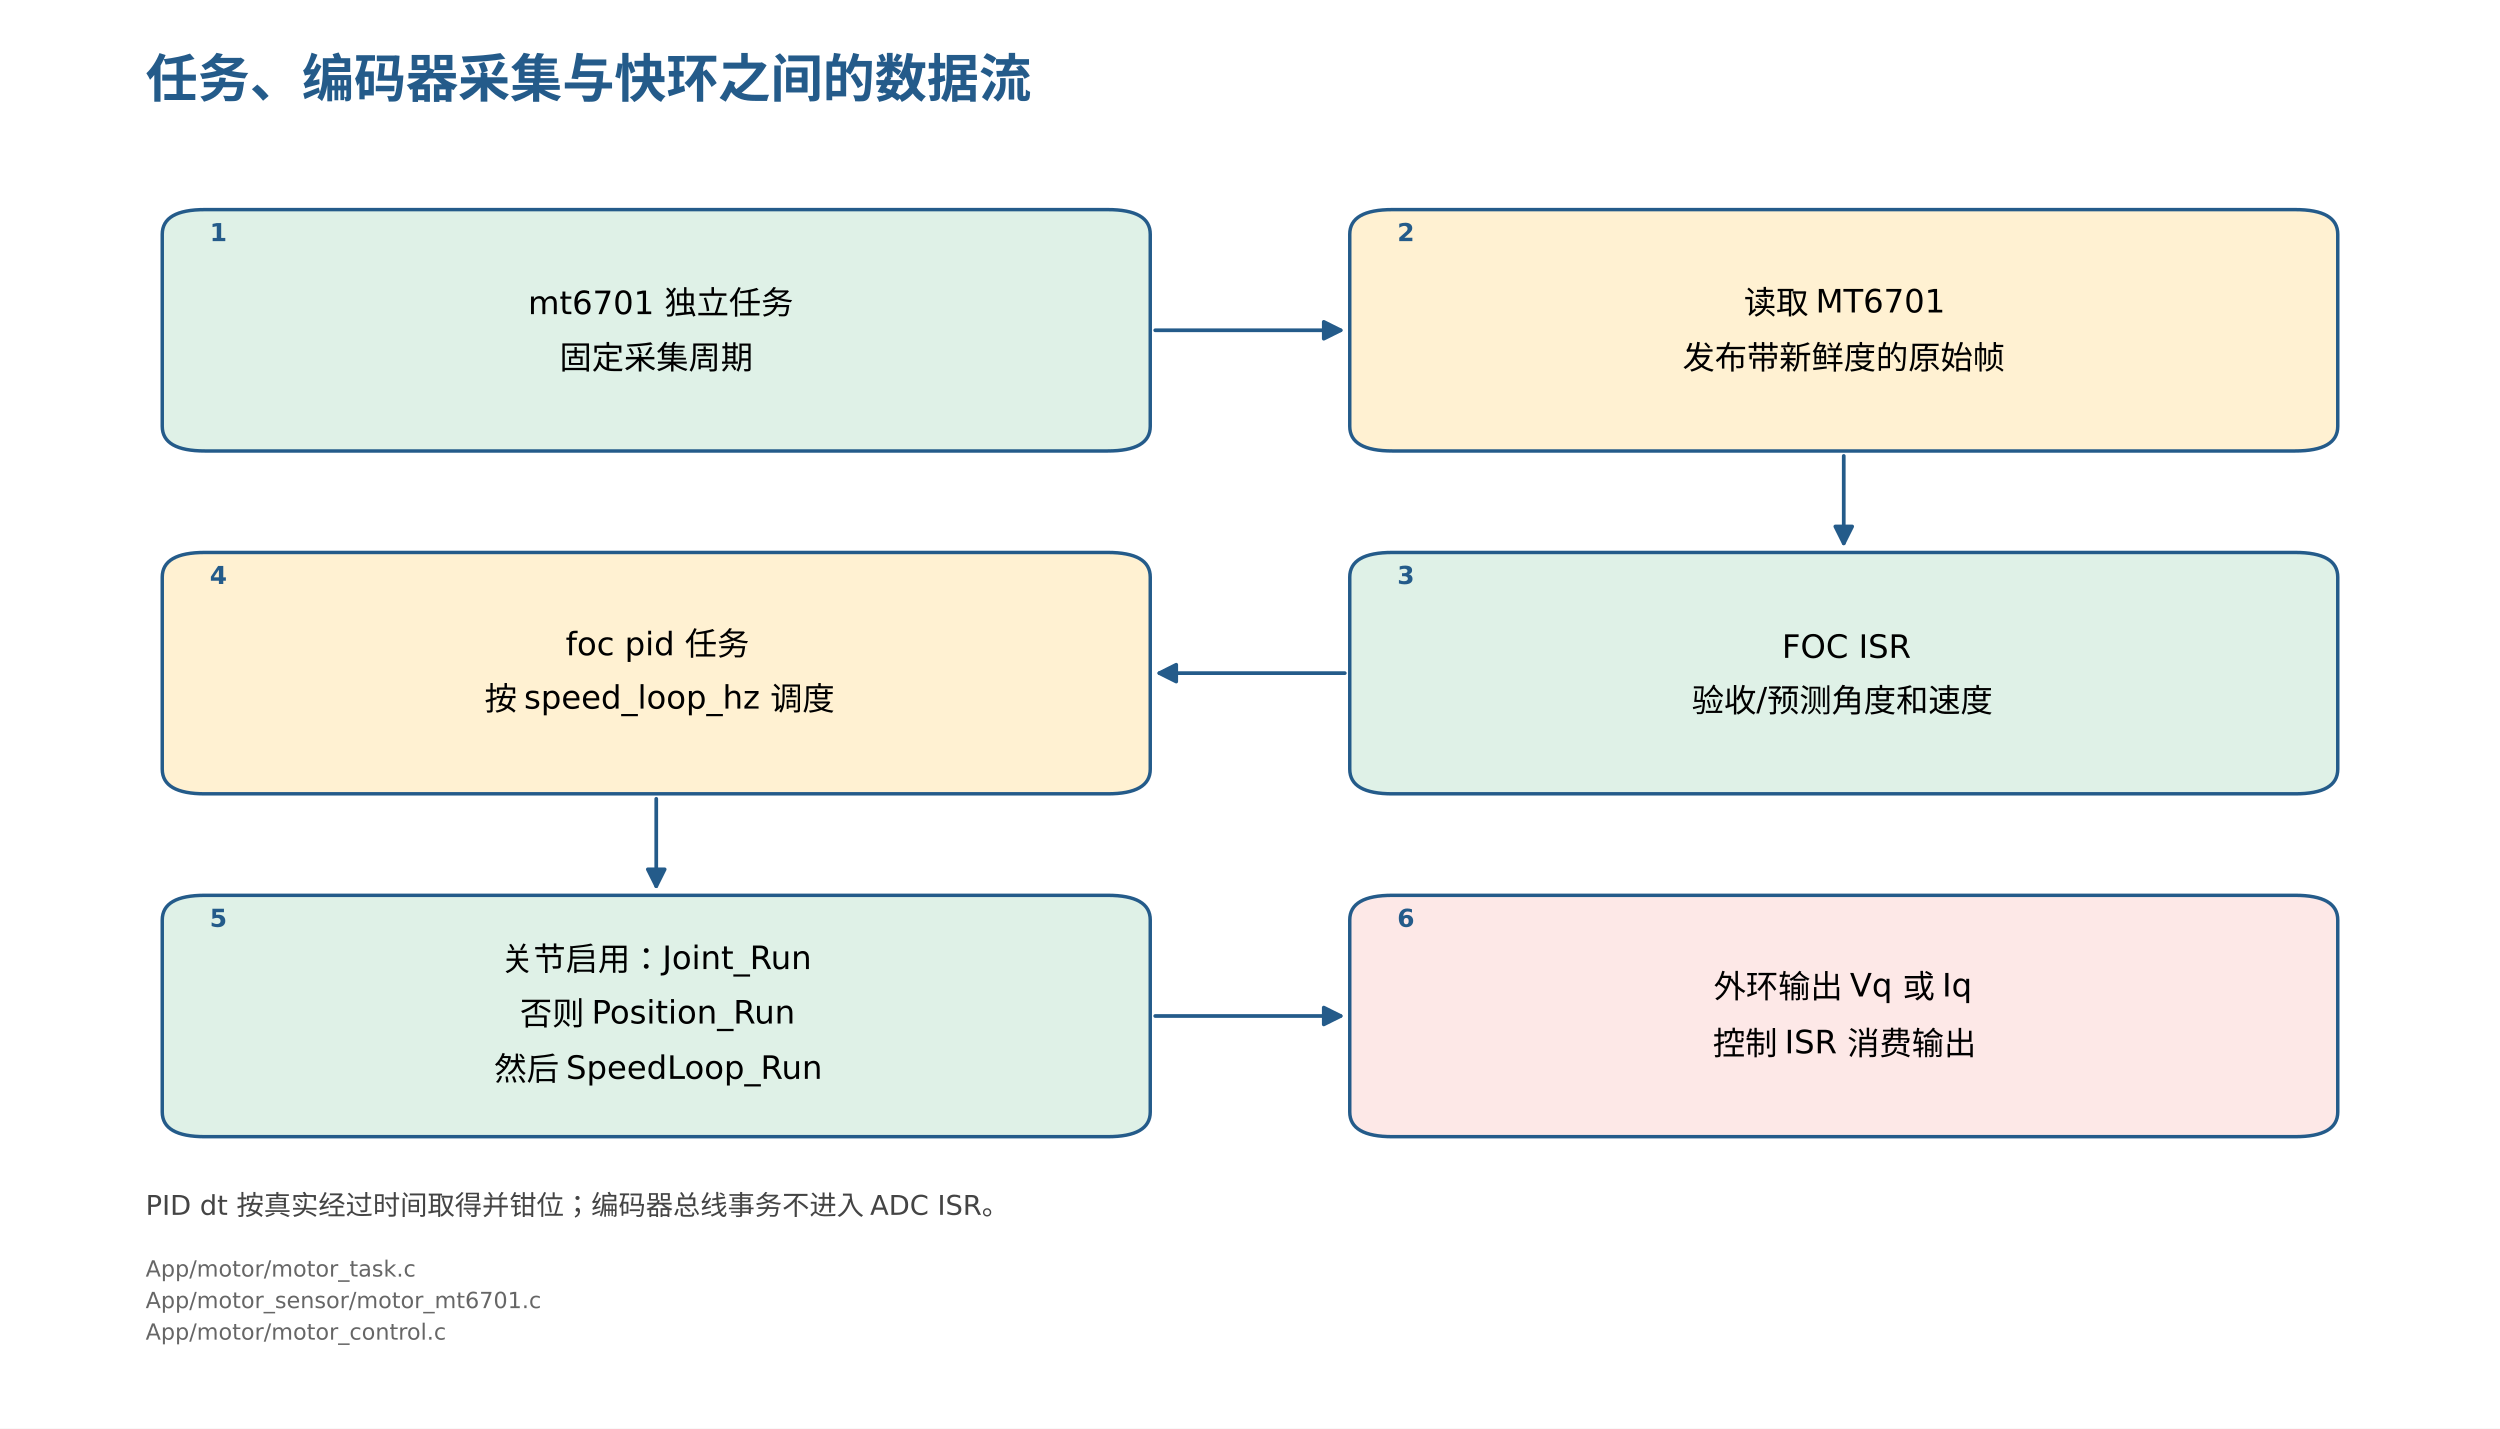
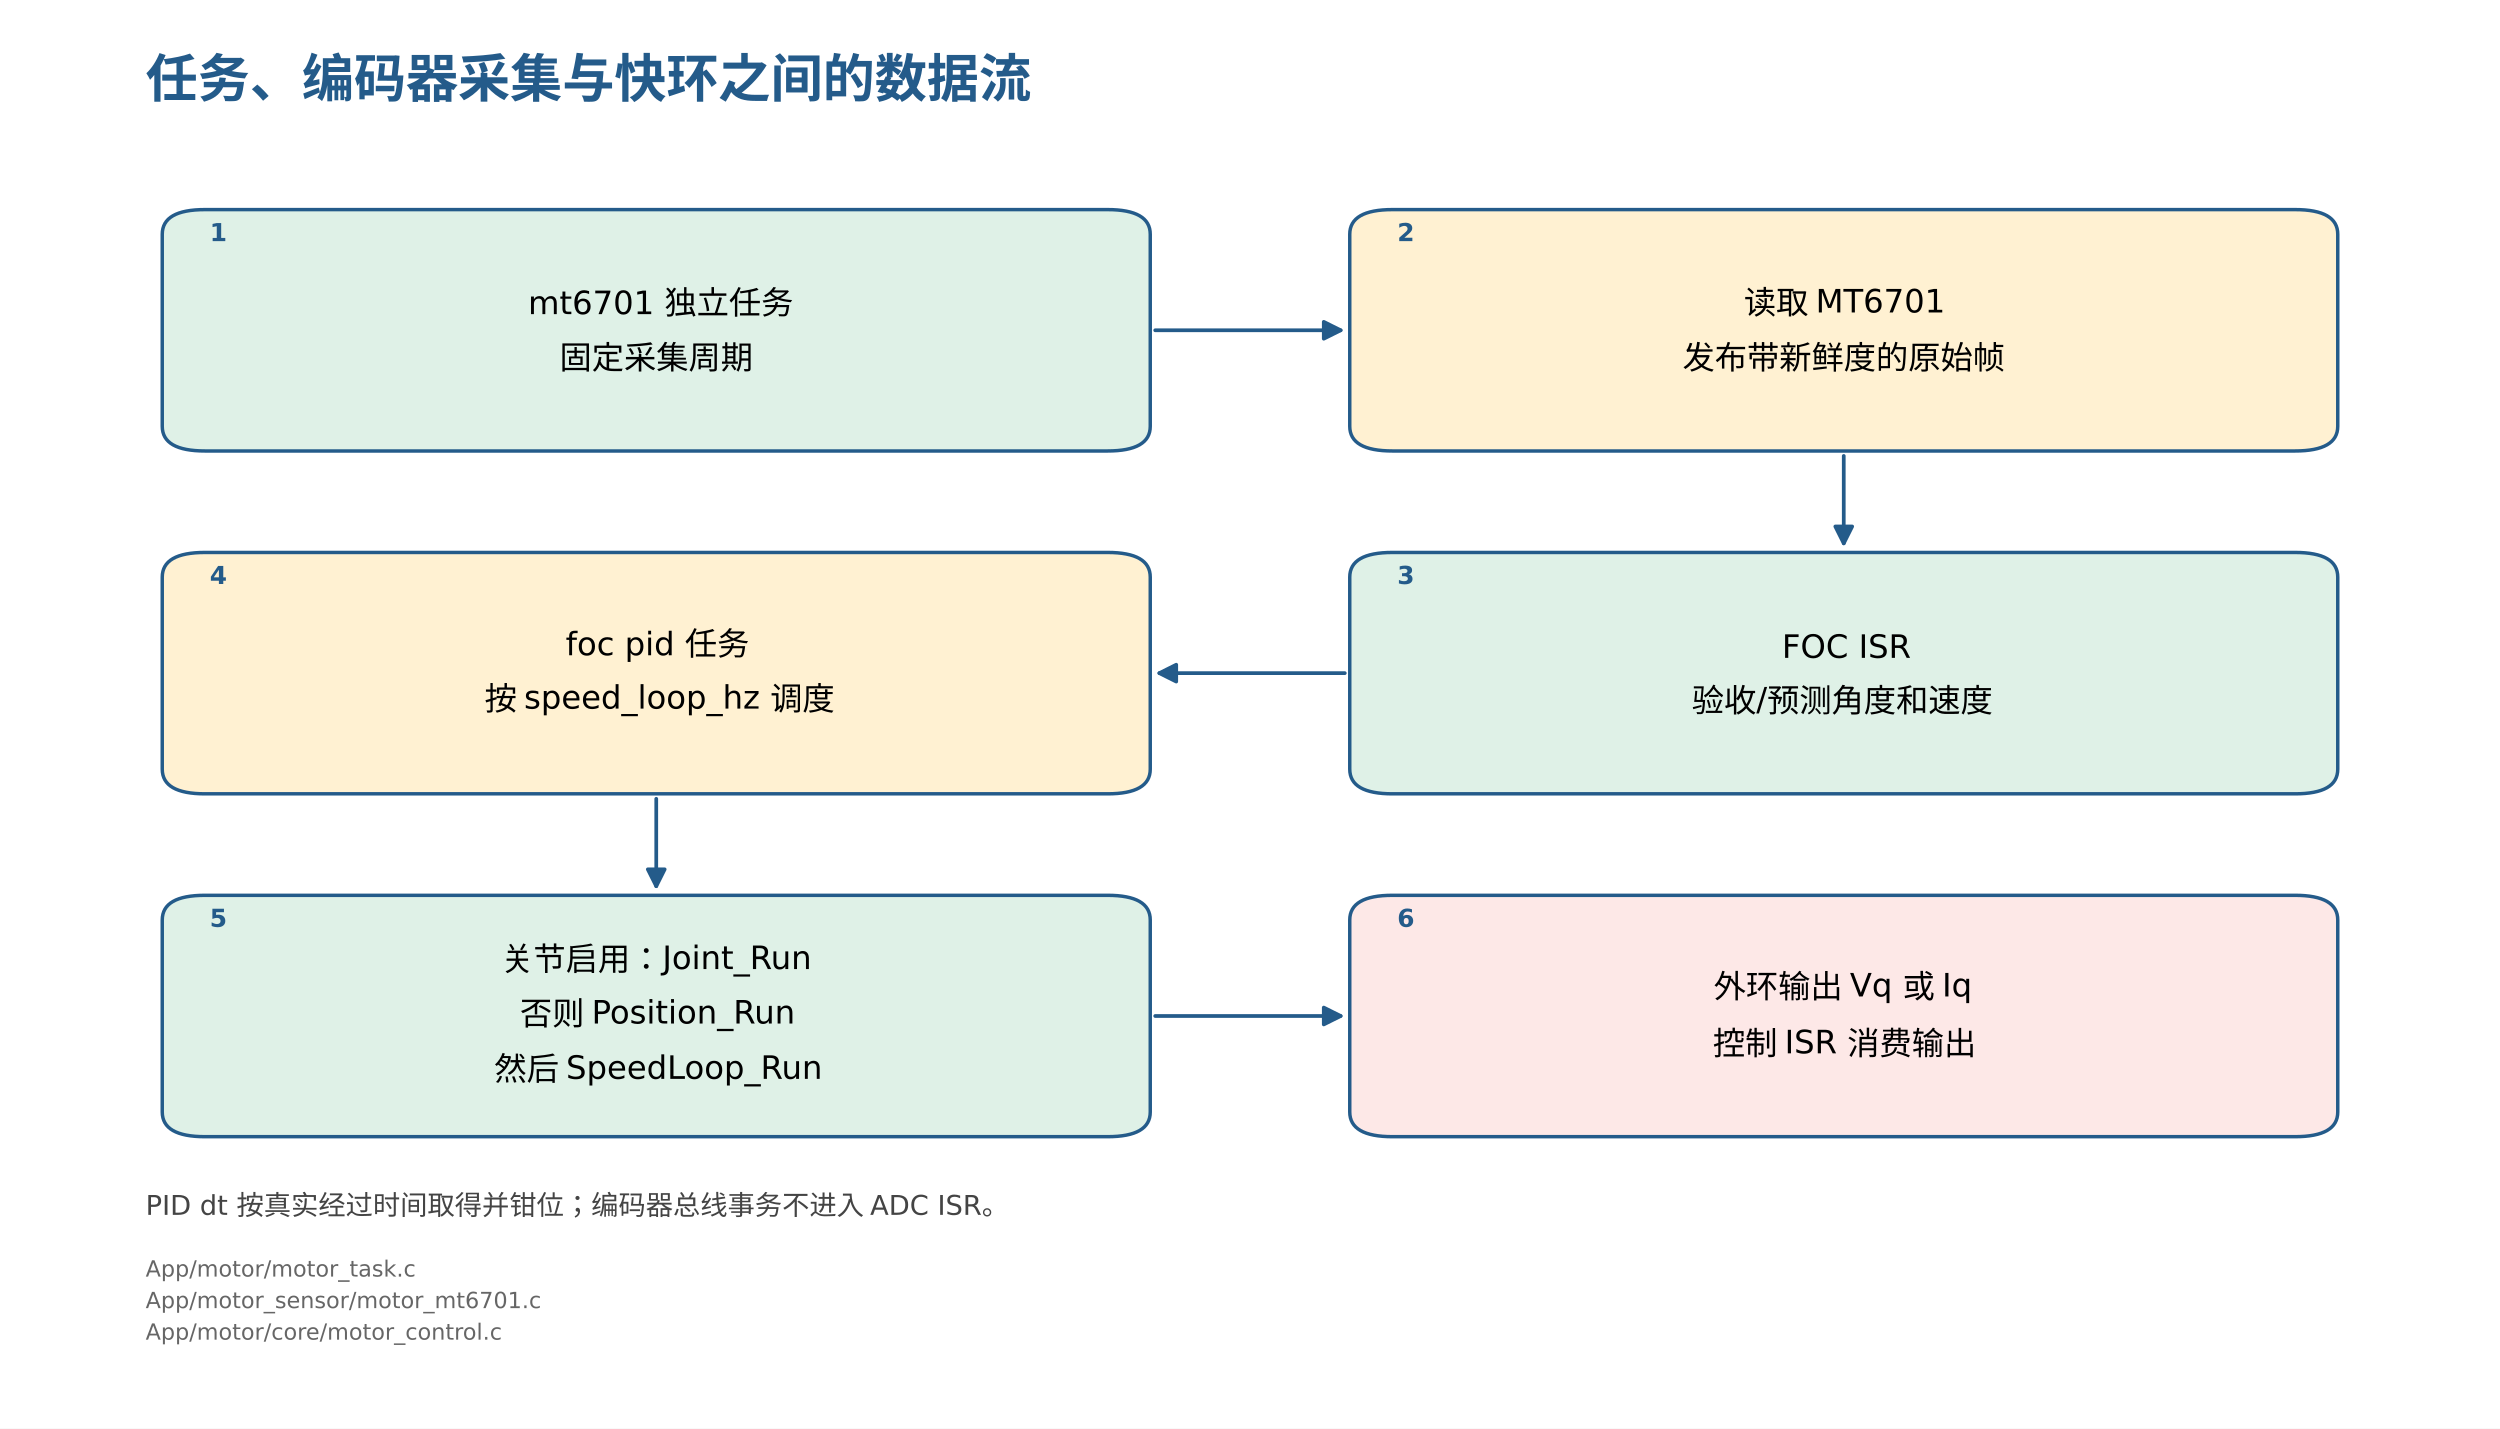
<svg xmlns="http://www.w3.org/2000/svg" width="1008pt" height="576pt" viewBox="0 0 1008 576" version="1.1">
  <defs>
    <style type="text/css">*{stroke-linejoin: round; stroke-linecap: butt}</style>
  </defs>
  <g id="figure_1">
    <g id="patch_1">
      <path d="M 0 576  L 1008 576  L 1008 0  L 0 0  z " style="fill: #ffffff" />
    </g>
    <g id="axes_1">
      <g id="patch_2">
        <path d="M 82.656 181.832  L 446.544 181.832  Q 463.781 181.832 463.781 171.878  L 463.781 94.464  Q 463.781 84.511 446.544 84.511  L 82.656 84.511  Q 65.419 84.511 65.419 94.464  L 65.419 171.878  Q 65.419 181.832 82.656 181.832  z " clip-path="url(#pc81fd9671d)" style="fill: #dff1e7; stroke: #245b8a; stroke-width: 1.4; stroke-linejoin: miter" />
      </g>
      <g id="patch_3">
        <path d="M 561.456 181.832  L 925.344 181.832  Q 942.581 181.832 942.581 171.878  L 942.581 94.464  Q 942.581 84.511 925.344 84.511  L 561.456 84.511  Q 544.219 84.511 544.219 94.464  L 544.219 171.878  Q 544.219 181.832 561.456 181.832  z " clip-path="url(#pc81fd9671d)" style="fill: #fff1d2; stroke: #245b8a; stroke-width: 1.4; stroke-linejoin: miter" />
      </g>
      <g id="patch_4">
        <path d="M 561.456 320.072  L 925.344 320.072  Q 942.581 320.072 942.581 310.118  L 942.581 232.704  Q 942.581 222.751 925.344 222.751  L 561.456 222.751  Q 544.219 222.751 544.219 232.704  L 544.219 310.118  Q 544.219 320.072 561.456 320.072  z " clip-path="url(#pc81fd9671d)" style="fill: #dff1e7; stroke: #245b8a; stroke-width: 1.4; stroke-linejoin: miter" />
      </g>
      <g id="patch_5">
        <path d="M 82.656 320.072  L 446.544 320.072  Q 463.781 320.072 463.781 310.118  L 463.781 232.704  Q 463.781 222.751 446.544 222.751  L 82.656 222.751  Q 65.419 222.751 65.419 232.704  L 65.419 310.118  Q 65.419 320.072 82.656 320.072  z " clip-path="url(#pc81fd9671d)" style="fill: #fff1d2; stroke: #245b8a; stroke-width: 1.4; stroke-linejoin: miter" />
      </g>
      <g id="patch_6">
        <path d="M 82.656 458.312  L 446.544 458.312  Q 463.781 458.312 463.781 448.358  L 463.781 370.944  Q 463.781 360.991 446.544 360.991  L 82.656 360.991  Q 65.419 360.991 65.419 370.944  L 65.419 448.358  Q 65.419 458.312 82.656 458.312  z " clip-path="url(#pc81fd9671d)" style="fill: #dff1e7; stroke: #245b8a; stroke-width: 1.4; stroke-linejoin: miter" />
      </g>
      <g id="patch_7">
        <path d="M 561.456 458.312  L 925.344 458.312  Q 942.581 458.312 942.581 448.358  L 942.581 370.944  Q 942.581 360.991 925.344 360.991  L 561.456 360.991  Q 544.219 360.991 544.219 370.944  L 544.219 448.358  Q 544.219 458.312 561.456 458.312  z " clip-path="url(#pc81fd9671d)" style="fill: #fde8e7; stroke: #245b8a; stroke-width: 1.4; stroke-linejoin: miter" />
      </g>
      <g id="patch_8">
        <path d="M 465.779 133.171  Q 504.001 133.171 540.546 133.171  " clip-path="url(#pc81fd9671d)" style="fill: none; stroke: #245b8a; stroke-width: 1.5; stroke-linecap: round" />
        <path d="M 533.746 129.771  L 540.546 133.171  L 533.746 136.571  z " clip-path="url(#pc81fd9671d)" style="fill: #245b8a; stroke: #245b8a; stroke-width: 1.5; stroke-linecap: round" />
      </g>
      <g id="patch_9">
        <path d="M 743.4 183.835  Q 743.4 202.293 743.4 219.074  " clip-path="url(#pc81fd9671d)" style="fill: none; stroke: #245b8a; stroke-width: 1.5; stroke-linecap: round" />
        <path d="M 746.8 212.274  L 743.4 219.074  L 740 212.274  z " clip-path="url(#pc81fd9671d)" style="fill: #245b8a; stroke: #245b8a; stroke-width: 1.5; stroke-linecap: round" />
      </g>
      <g id="patch_10">
        <path d="M 542.221 271.411  Q 503.999 271.411 467.454 271.411  " clip-path="url(#pc81fd9671d)" style="fill: none; stroke: #245b8a; stroke-width: 1.5; stroke-linecap: round" />
        <path d="M 474.254 274.811  L 467.454 271.411  L 474.254 268.011  z " clip-path="url(#pc81fd9671d)" style="fill: #245b8a; stroke: #245b8a; stroke-width: 1.5; stroke-linecap: round" />
      </g>
      <g id="patch_11">
        <path d="M 264.6 322.075  Q 264.6 340.533 264.6 357.314  " clip-path="url(#pc81fd9671d)" style="fill: none; stroke: #245b8a; stroke-width: 1.5; stroke-linecap: round" />
        <path d="M 268 350.514  L 264.6 357.314  L 261.2 350.514  z " clip-path="url(#pc81fd9671d)" style="fill: #245b8a; stroke: #245b8a; stroke-width: 1.5; stroke-linecap: round" />
      </g>
      <g id="patch_12">
        <path d="M 465.779 409.651  Q 504.001 409.651 540.546 409.651  " clip-path="url(#pc81fd9671d)" style="fill: none; stroke: #245b8a; stroke-width: 1.5; stroke-linecap: round" />
        <path d="M 533.746 406.251  L 540.546 409.651  L 533.746 413.051  z " clip-path="url(#pc81fd9671d)" style="fill: #245b8a; stroke: #245b8a; stroke-width: 1.5; stroke-linecap: round" />
      </g>
      <g id="text_1">
        <text style="font-weight: 700; font-size: 21px; font-family: 'Microsoft YaHei', 'SimHei', 'DejaVu Sans', sans-serif; text-anchor: start; fill: #245b8a" x="58.716" y="39.168" transform="rotate(-0 58.716 39.168)">任务、编码器采集与快环之间的数据流</text>
      </g>
      <g id="text_2">
        <text style="font-size: 13px; font-family: 'Microsoft YaHei', 'SimHei', 'DejaVu Sans', sans-serif" transform="translate(212.9179 126.661)">mt6701 独立任务</text>
        <text style="font-size: 13px; font-family: 'Microsoft YaHei', 'SimHei', 'DejaVu Sans', sans-serif" transform="translate(225.6 148.7773)">固定采集周期</text>
      </g>
      <g id="text_3">
        <text style="font-weight: 700; font-size: 10px; font-family: 'Microsoft YaHei', 'SimHei', 'DejaVu Sans', sans-serif; text-anchor: start; fill: #245b8a" x="84.571" y="97.229" transform="rotate(-0 84.5712 97.2288)">1</text>
      </g>
      <g id="text_4">
        <text style="font-size: 13px; font-family: 'Microsoft YaHei', 'SimHei', 'DejaVu Sans', sans-serif" transform="translate(703.1528 126.5788)">读取 MT6701</text>
        <text style="font-size: 13px; font-family: 'Microsoft YaHei', 'SimHei', 'DejaVu Sans', sans-serif" transform="translate(678.4 148.7905)">发布带新鲜度的原始帧</text>
      </g>
      <g id="text_5">
        <text style="font-weight: 700; font-size: 10px; font-family: 'Microsoft YaHei', 'SimHei', 'DejaVu Sans', sans-serif; text-anchor: start; fill: #245b8a" x="563.371" y="97.229" transform="rotate(-0 563.3712 97.2288)">2</text>
      </g>
      <g id="text_6">
        <text style="font-size: 13px; font-family: 'Microsoft YaHei', 'SimHei', 'DejaVu Sans', sans-serif" transform="translate(718.4725 265.2474)">FOC ISR</text>
        <text style="font-size: 13px; font-family: 'Microsoft YaHei', 'SimHei', 'DejaVu Sans', sans-serif" transform="translate(682.1233 287.0559)">验收/预测角度和速度</text>
      </g>
      <g id="text_7">
        <text style="font-weight: 700; font-size: 10px; font-family: 'Microsoft YaHei', 'SimHei', 'DejaVu Sans', sans-serif; text-anchor: start; fill: #245b8a" x="563.371" y="235.469" transform="rotate(-0 563.3712 235.4688)">3</text>
      </g>
      <g id="text_8">
        <text style="font-size: 13px; font-family: 'Microsoft YaHei', 'SimHei', 'DejaVu Sans', sans-serif" transform="translate(228.068 264.1901)">foc pid 任务</text>
        <text style="font-size: 13px; font-family: 'Microsoft YaHei', 'SimHei', 'DejaVu Sans', sans-serif" transform="translate(195.3852 286.3074)">按 speed_loop_hz 调度</text>
      </g>
      <g id="text_9">
        <text style="font-weight: 700; font-size: 10px; font-family: 'Microsoft YaHei', 'SimHei', 'DejaVu Sans', sans-serif; text-anchor: start; fill: #245b8a" x="84.571" y="235.469" transform="rotate(-0 84.5712 235.4688)">4</text>
      </g>
      <g id="text_10">
        <text style="font-size: 13px; font-family: 'Microsoft YaHei', 'SimHei', 'DejaVu Sans', sans-serif" transform="translate(202.069 391.306)">关节启用：Joint_Run</text>
        <text style="font-size: 13px; font-family: 'Microsoft YaHei', 'SimHei', 'DejaVu Sans', sans-serif" transform="translate(209.6303 413.276)">否则 Position_Run</text>
        <text style="font-size: 13px; font-family: 'Microsoft YaHei', 'SimHei', 'DejaVu Sans', sans-serif" transform="translate(199.3187 435.5771)">然后 SpeedLoop_Run</text>
      </g>
      <g id="text_11">
        <text style="font-weight: 700; font-size: 10px; font-family: 'Microsoft YaHei', 'SimHei', 'DejaVu Sans', sans-serif; text-anchor: start; fill: #245b8a" x="84.571" y="373.709" transform="rotate(-0 84.5712 373.7088)">5</text>
      </g>
      <g id="text_12">
        <text style="font-size: 13px; font-family: 'Microsoft YaHei', 'SimHei', 'DejaVu Sans', sans-serif" transform="translate(690.948 402.3539)">外环输出 Vq 或 Iq</text>
        <text style="font-size: 13px; font-family: 'Microsoft YaHei', 'SimHei', 'DejaVu Sans', sans-serif" transform="translate(690.6474 425.2827)">控制 ISR 消费输出</text>
      </g>
      <g id="text_13">
        <text style="font-weight: 700; font-size: 10px; font-family: 'Microsoft YaHei', 'SimHei', 'DejaVu Sans', sans-serif; text-anchor: start; fill: #245b8a" x="563.371" y="373.709" transform="rotate(-0 563.3712 373.7088)">6</text>
      </g>
      <g id="text_14">
        <text style="font-size: 11px; font-family: 'Microsoft YaHei', 'SimHei', 'DejaVu Sans', sans-serif; text-anchor: start; fill: #444444" x="58.716" y="489.83" transform="rotate(-0 58.716 489.8304)">PID dt 按真实经过时间取得并钳位；编码器总线事务不进入 ADC ISR。</text>
      </g>
      <g id="text_15">
        <text style="font-size: 9px; font-family: 'Microsoft YaHei', 'SimHei', 'DejaVu Sans', sans-serif; text-anchor: start; fill: #666666" x="58.716" y="514.714" transform="rotate(-0 58.716 514.7136)">App/motor/motor_task.c</text>
      </g>
      <g id="text_16">
        <text style="font-size: 9px; font-family: 'Microsoft YaHei', 'SimHei', 'DejaVu Sans', sans-serif; text-anchor: start; fill: #666666" x="58.716" y="527.432" transform="rotate(-0 58.716 527.4317)">App/motor_sensor/motor_mt6701.c</text>
      </g>
      <g id="text_17">
-         <text style="font-size: 9px; font-family: 'Microsoft YaHei', 'SimHei', 'DejaVu Sans', sans-serif; text-anchor: start; fill: #666666" x="58.716" y="540.15" transform="rotate(-0 58.716 540.1498)">App/motor/motor_control.c</text>
+         <text style="font-size: 9px; font-family: 'Microsoft YaHei', 'SimHei', 'DejaVu Sans', sans-serif; text-anchor: start; fill: #666666" x="58.716" y="540.15" transform="rotate(-0 58.716 540.1498)">App/motor/core/motor_control.c</text>
      </g>
    </g>
  </g>
  <defs>
    <clipPath id="pc81fd9671d">
      <rect x="25.2" y="11.52" width="957.6" height="552.96" />
    </clipPath>
  </defs>
</svg>
